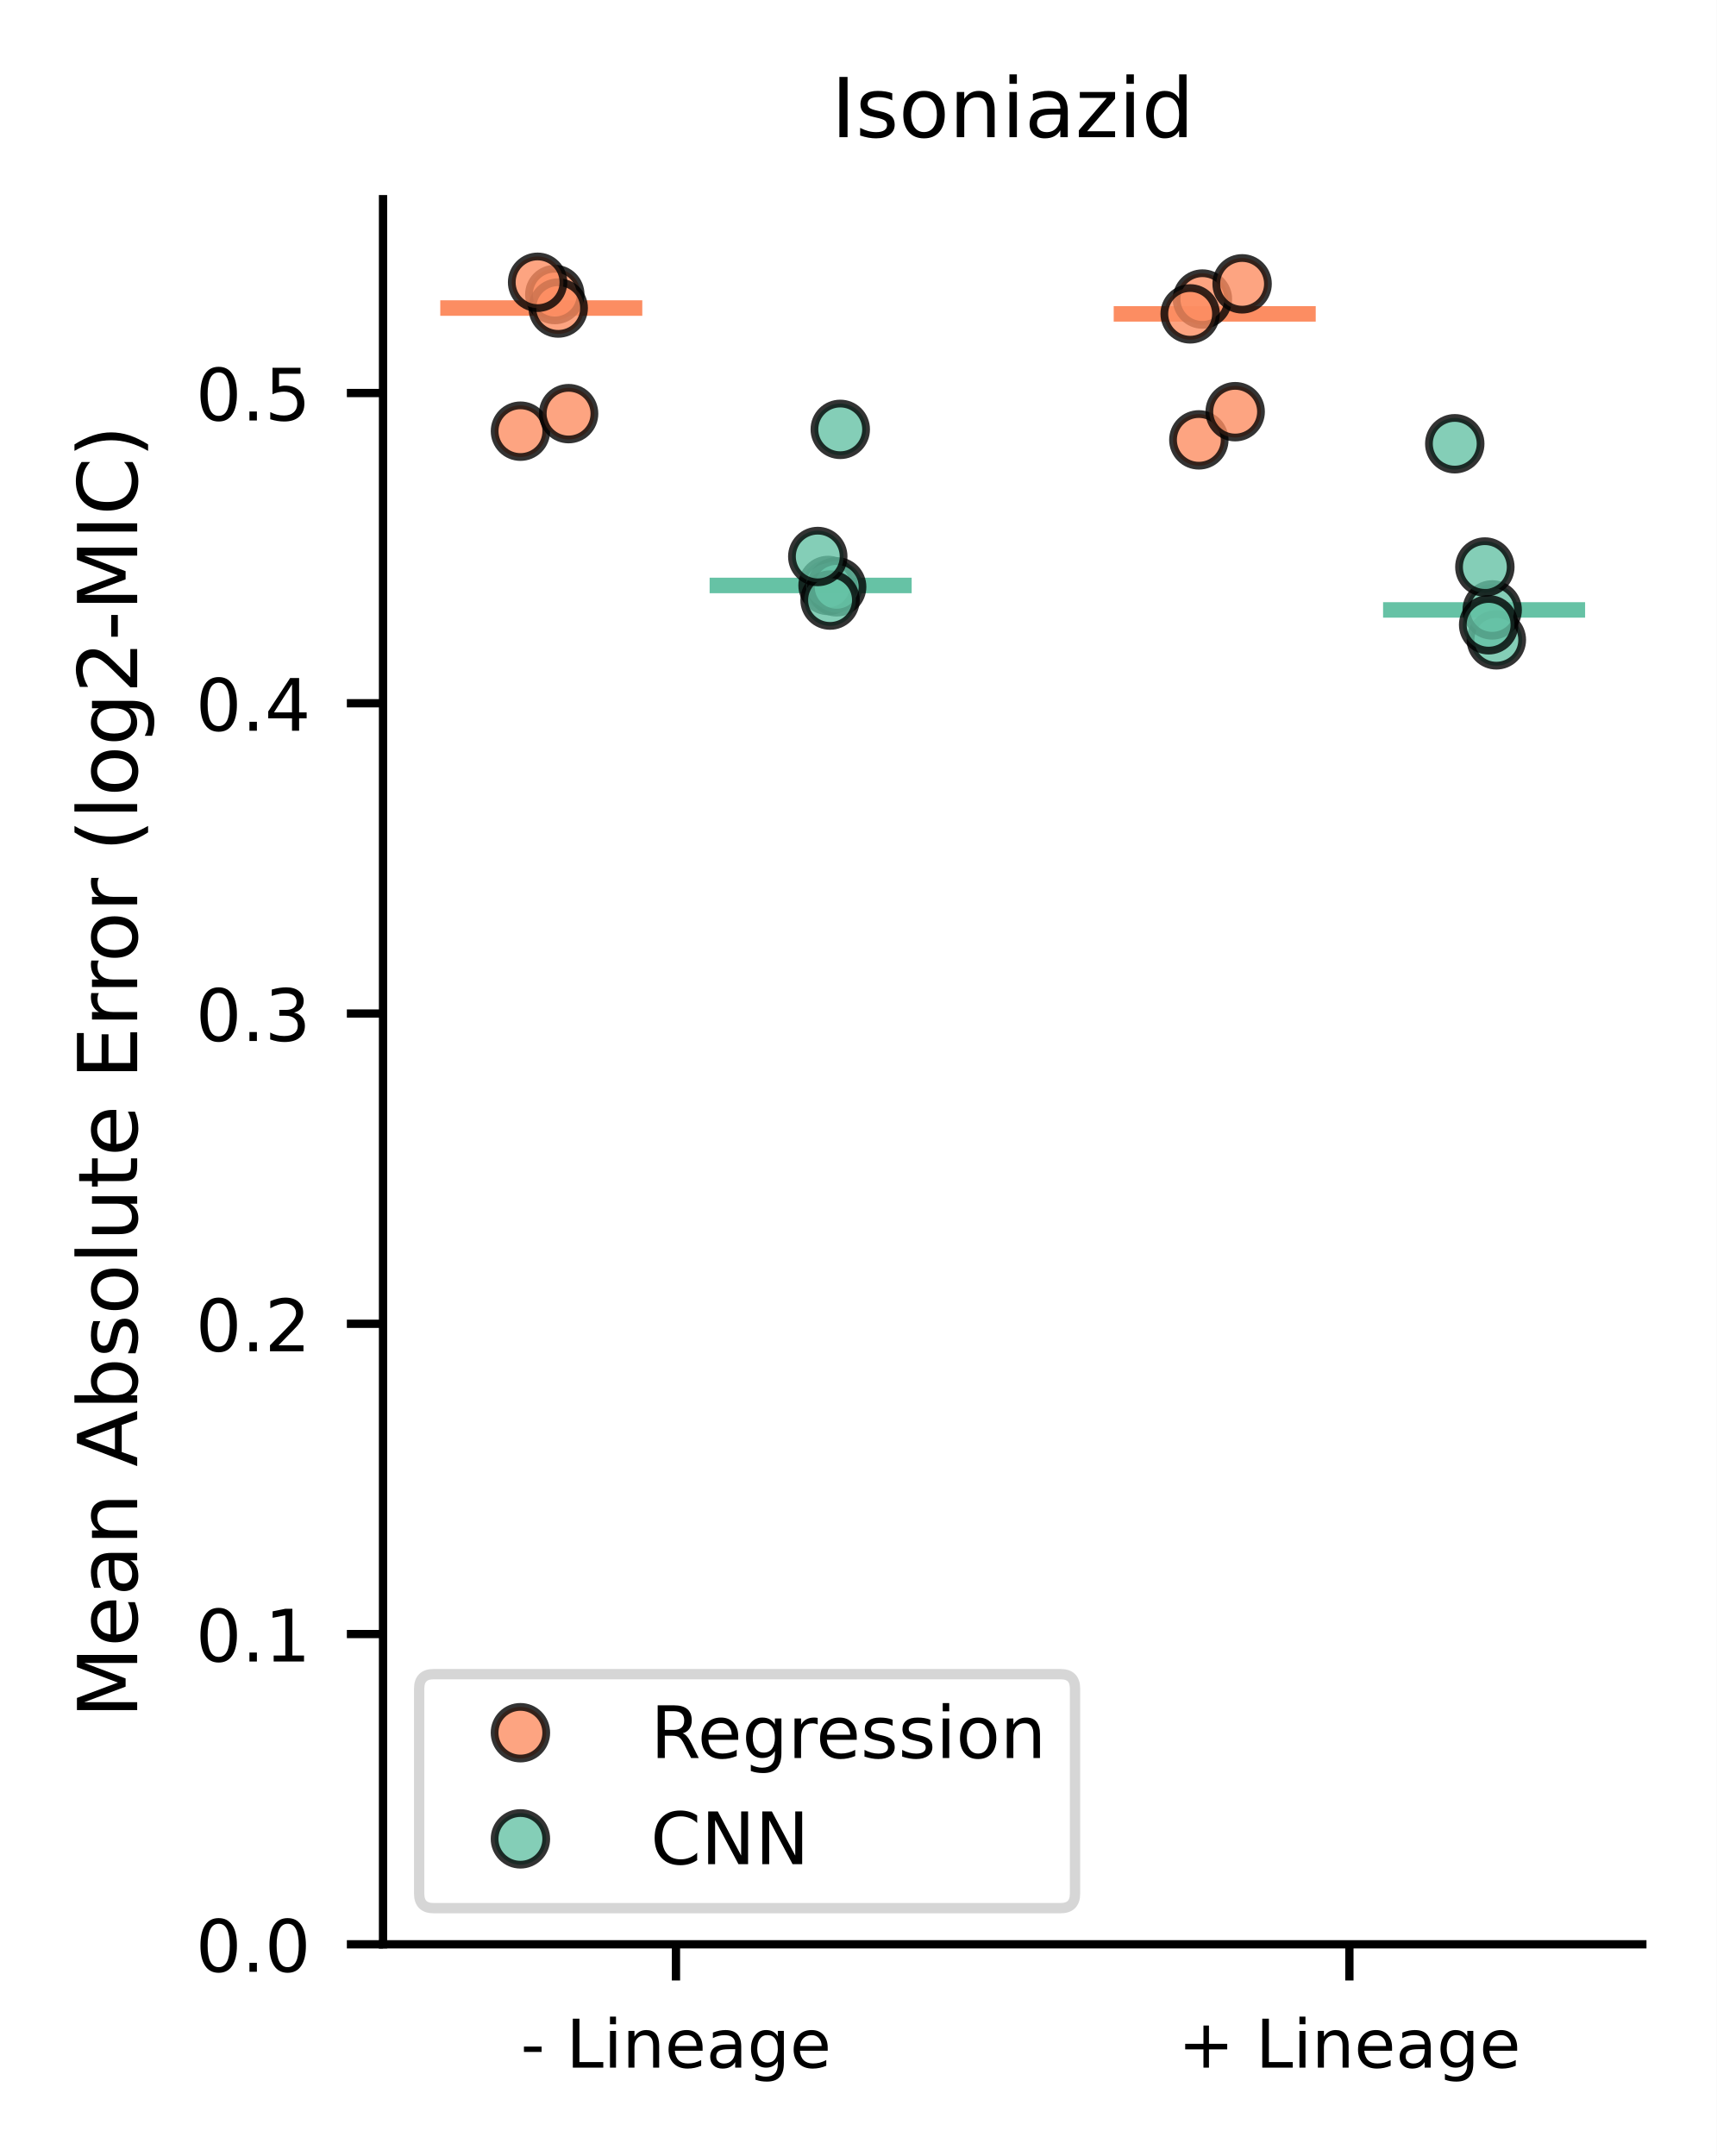
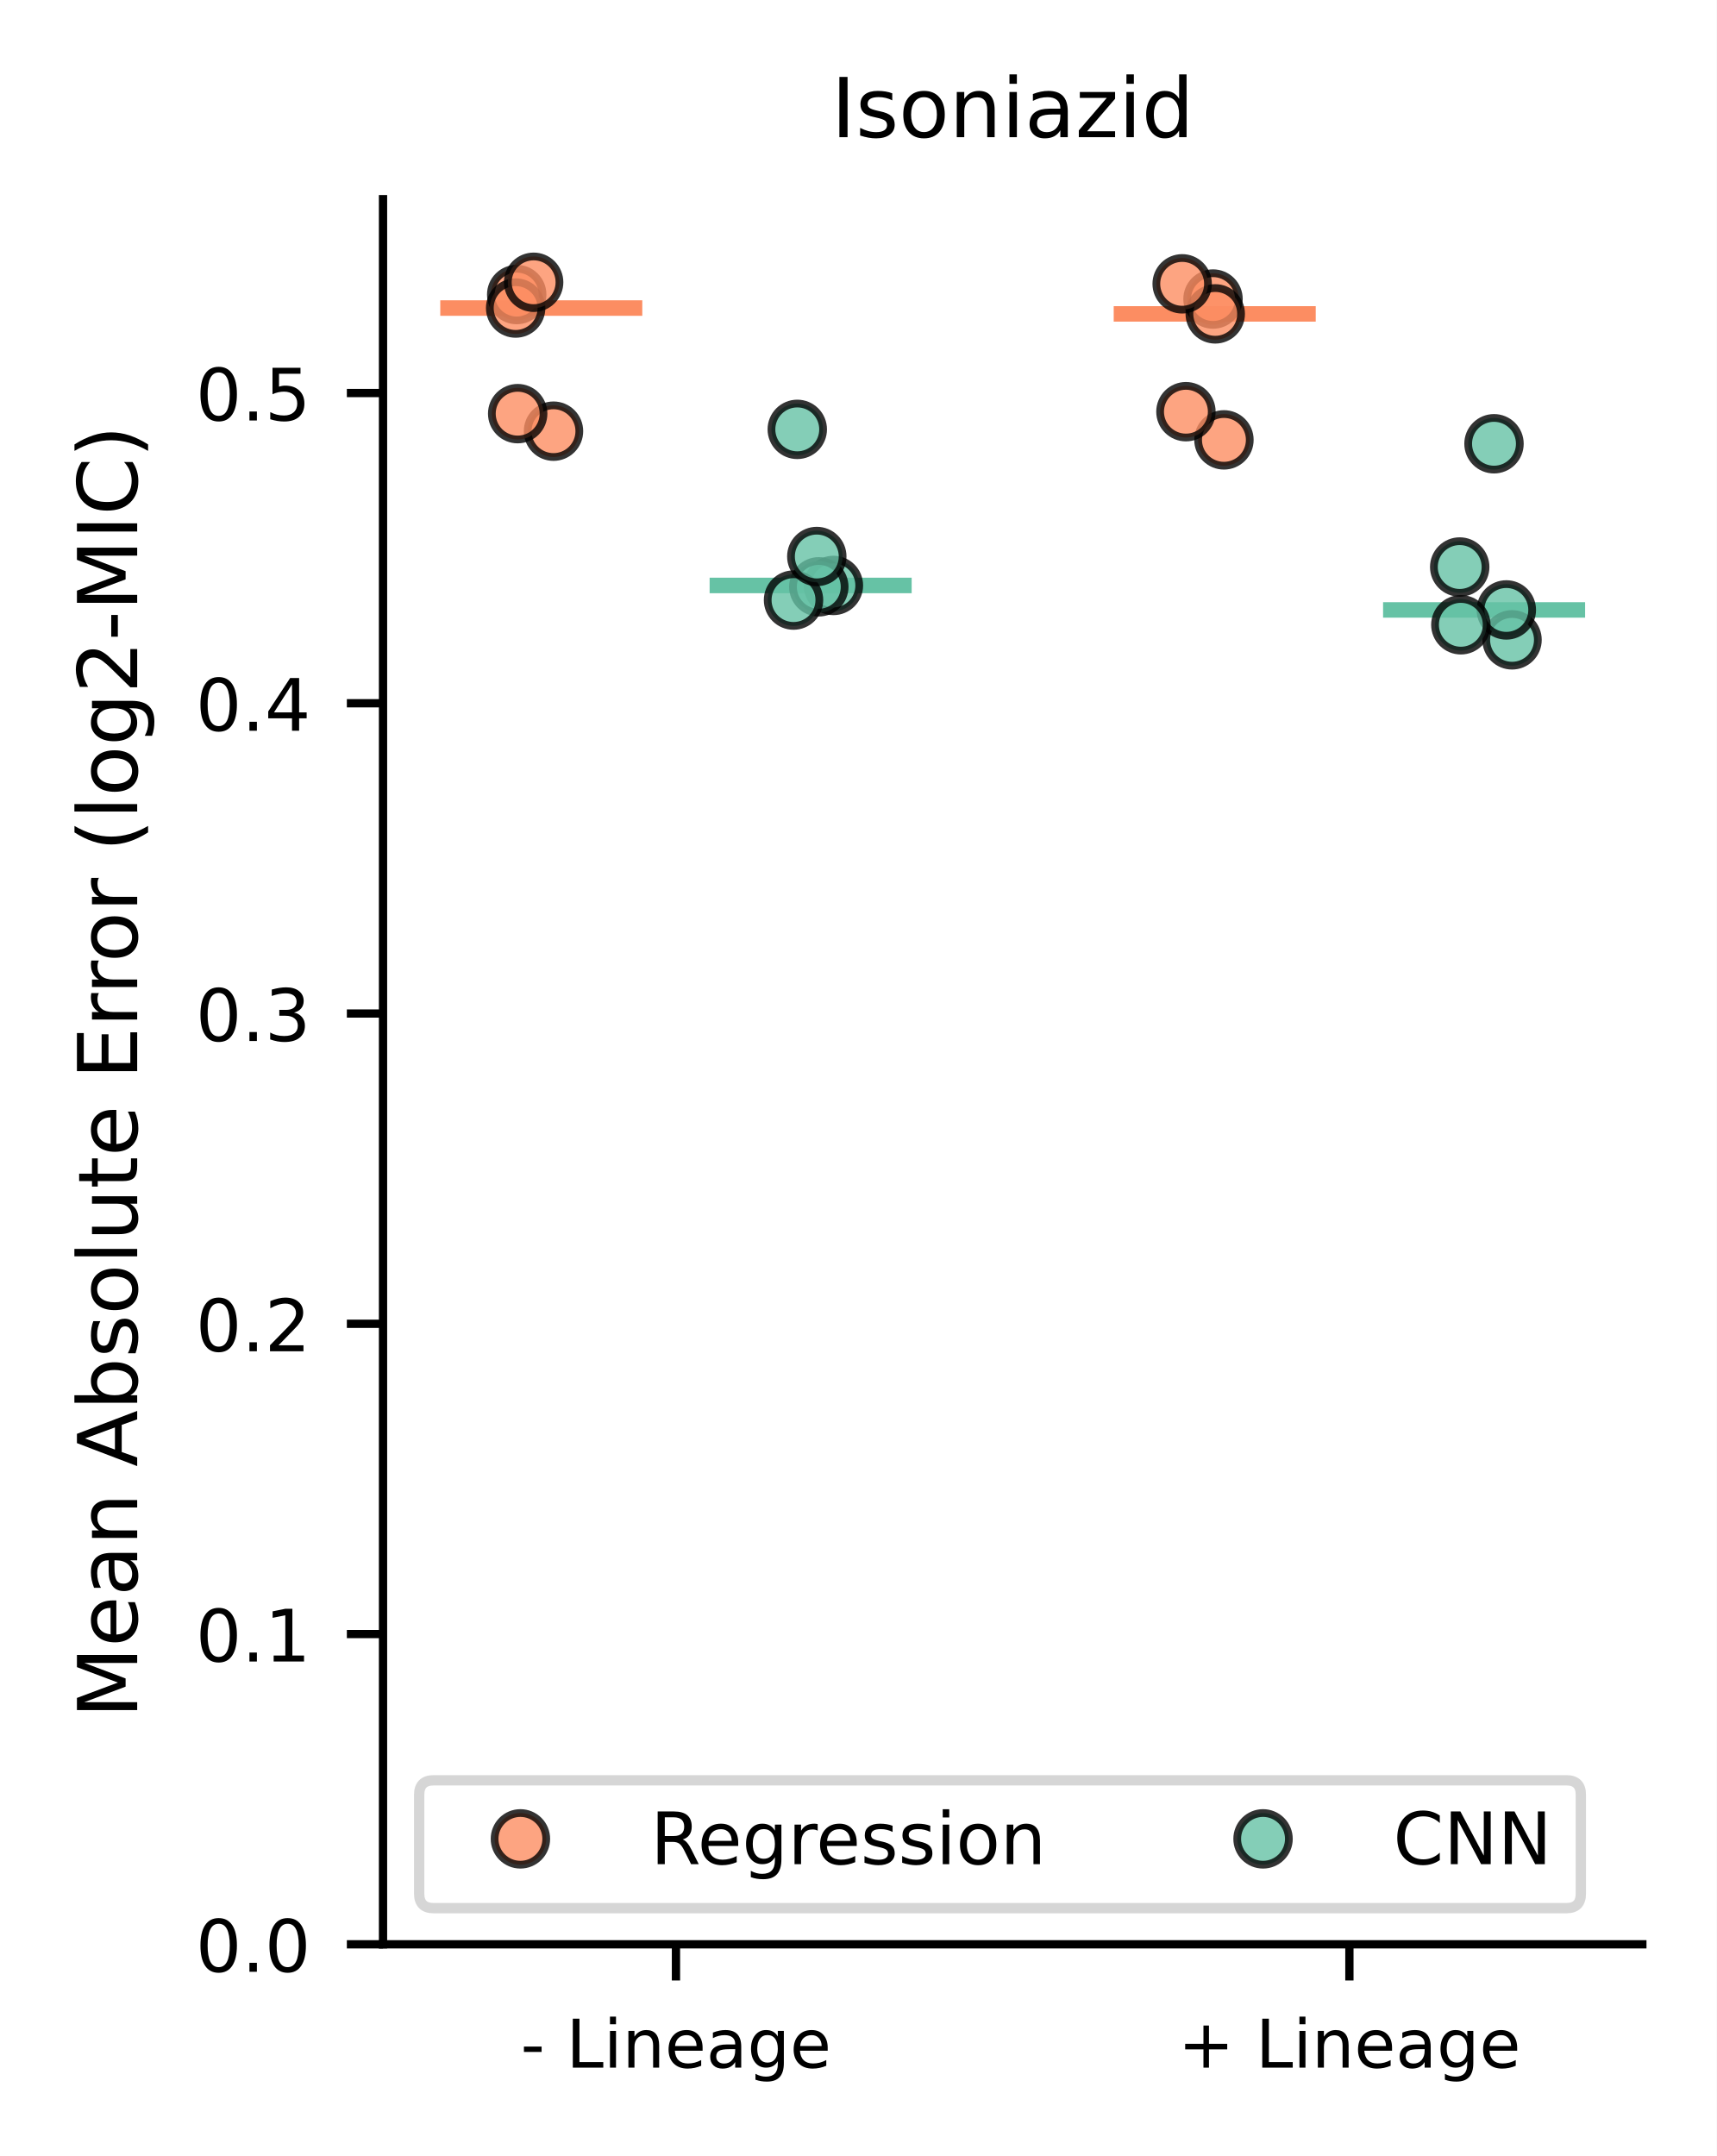
<svg xmlns="http://www.w3.org/2000/svg" xmlns:xlink="http://www.w3.org/1999/xlink" width="166.175pt" height="208.69pt" viewBox="0 0 166.175 208.69" version="1.1">
  <defs>
    <style type="text/css">*{stroke-linejoin: round; stroke-linecap: butt}</style>
  </defs>
  <g id="figure_1">
    <g id="patch_1">
      <path d="M 0 208.69  L 166.175 208.69  L 166.175 0  L 0 0  z " style="fill: #ffffff" />
    </g>
    <g id="axes_1">
      <g id="patch_2">
        <path d="M 37.075 188.199  L 158.975 188.199  L 158.975 19.279  L 37.075 19.279  z " style="fill: #ffffff" />
      </g>
      <g id="LineCollection_1">
-         <path d="M 42.616 29.817  L 62.172 29.817  " clip-path="url(#pdf9f6851ae)" style="fill: none; stroke: #fc8d62; stroke-width: 1.5" />
+         <path d="M 42.616 29.817  L 62.172 29.817  " clip-path="url(#p7a5927a0ec)" style="fill: none; stroke: #fc8d62; stroke-width: 1.5" />
      </g>
      <g id="LineCollection_2">
-         <path d="M 68.69 56.669  L 88.247 56.669  " clip-path="url(#pdf9f6851ae)" style="fill: none; stroke: #66c2a5; stroke-width: 1.5" />
+         <path d="M 68.69 56.669  L 88.247 56.669  " clip-path="url(#p7a5927a0ec)" style="fill: none; stroke: #66c2a5; stroke-width: 1.5" />
      </g>
      <g id="LineCollection_3">
-         <path d="M 107.803 30.382  L 127.359 30.382  " clip-path="url(#pdf9f6851ae)" style="fill: none; stroke: #fc8d62; stroke-width: 1.5" />
+         <path d="M 107.803 30.382  L 127.359 30.382  " clip-path="url(#p7a5927a0ec)" style="fill: none; stroke: #fc8d62; stroke-width: 1.5" />
      </g>
      <g id="LineCollection_4">
-         <path d="M 133.878 59.038  L 153.434 59.038  " clip-path="url(#pdf9f6851ae)" style="fill: none; stroke: #66c2a5; stroke-width: 1.5" />
+         <path d="M 133.878 59.038  L 153.434 59.038  " clip-path="url(#p7a5927a0ec)" style="fill: none; stroke: #66c2a5; stroke-width: 1.5" />
      </g>
      <g id="PathCollection_1">
        <defs>
-           <path id="C0_0_43384e976b" d="M 0 2.5  C 0.663 2.5 1.299 2.237 1.768 1.768  C 2.237 1.299 2.5 0.663 2.5 -0  C 2.5 -0.663 2.237 -1.299 1.768 -1.768  C 1.299 -2.237 0.663 -2.5 0 -2.5  C -0.663 -2.5 -1.299 -2.237 -1.768 -1.768  C -2.237 -1.299 -2.5 -0.663 -2.5 0  C -2.5 0.663 -2.237 1.299 -1.768 1.768  C -1.299 2.237 -0.663 2.5 0 2.5  z " />
+           <path id="C0_0_4a1a5ceb74" d="M 0 2.5  C 0.663 2.5 1.299 2.237 1.768 1.768  C 2.237 1.299 2.5 0.663 2.5 -0  C 2.5 -0.663 2.237 -1.299 1.768 -1.768  C 1.299 -2.237 0.663 -2.5 0 -2.5  C -0.663 -2.5 -1.299 -2.237 -1.768 -1.768  C -2.237 -1.299 -2.5 -0.663 -2.5 0  C -2.5 0.663 -2.237 1.299 -1.768 1.768  C -1.299 2.237 -0.663 2.5 0 2.5  z " />
        </defs>
-         <g clip-path="url(#pdf9f6851ae)">
-           <use xlink:href="#C0_0_43384e976b" x="50.379" y="41.736" style="fill: #fc8d62; fill-opacity: 0.8; stroke: #000000; stroke-opacity: 0.8; stroke-width: 0.75" />
-         </g>
-         <g clip-path="url(#pdf9f6851ae)">
-           <use xlink:href="#C0_0_43384e976b" x="55.038" y="40.039" style="fill: #fc8d62; fill-opacity: 0.8; stroke: #000000; stroke-opacity: 0.8; stroke-width: 0.75" />
-         </g>
-         <g clip-path="url(#pdf9f6851ae)">
-           <use xlink:href="#C0_0_43384e976b" x="53.703" y="28.511" style="fill: #fc8d62; fill-opacity: 0.8; stroke: #000000; stroke-opacity: 0.8; stroke-width: 0.75" />
-         </g>
-         <g clip-path="url(#pdf9f6851ae)">
-           <use xlink:href="#C0_0_43384e976b" x="54.033" y="29.817" style="fill: #fc8d62; fill-opacity: 0.8; stroke: #000000; stroke-opacity: 0.8; stroke-width: 0.75" />
-         </g>
-         <g clip-path="url(#pdf9f6851ae)">
-           <use xlink:href="#C0_0_43384e976b" x="52.038" y="27.323" style="fill: #fc8d62; fill-opacity: 0.8; stroke: #000000; stroke-opacity: 0.8; stroke-width: 0.75" />
+         <g clip-path="url(#p7a5927a0ec)">
+           <use xlink:href="#C0_0_4a1a5ceb74" x="53.577" y="41.736" style="fill: #fc8d62; fill-opacity: 0.8; stroke: #000000; stroke-opacity: 0.8; stroke-width: 0.75" />
+         </g>
+         <g clip-path="url(#p7a5927a0ec)">
+           <use xlink:href="#C0_0_4a1a5ceb74" x="50.11" y="40.039" style="fill: #fc8d62; fill-opacity: 0.8; stroke: #000000; stroke-opacity: 0.8; stroke-width: 0.75" />
+         </g>
+         <g clip-path="url(#p7a5927a0ec)">
+           <use xlink:href="#C0_0_4a1a5ceb74" x="50.016" y="28.511" style="fill: #fc8d62; fill-opacity: 0.8; stroke: #000000; stroke-opacity: 0.8; stroke-width: 0.75" />
+         </g>
+         <g clip-path="url(#p7a5927a0ec)">
+           <use xlink:href="#C0_0_4a1a5ceb74" x="49.913" y="29.817" style="fill: #fc8d62; fill-opacity: 0.8; stroke: #000000; stroke-opacity: 0.8; stroke-width: 0.75" />
+         </g>
+         <g clip-path="url(#p7a5927a0ec)">
+           <use xlink:href="#C0_0_4a1a5ceb74" x="51.655" y="27.323" style="fill: #fc8d62; fill-opacity: 0.8; stroke: #000000; stroke-opacity: 0.8; stroke-width: 0.75" />
        </g>
      </g>
      <g id="PathCollection_2">
        <defs>
-           <path id="C1_0_d2d63e4ed4" d="M 0 2.5  C 0.663 2.5 1.299 2.237 1.768 1.768  C 2.237 1.299 2.5 0.663 2.5 -0  C 2.5 -0.663 2.237 -1.299 1.768 -1.768  C 1.299 -2.237 0.663 -2.5 0 -2.5  C -0.663 -2.5 -1.299 -2.237 -1.768 -1.768  C -2.237 -1.299 -2.5 -0.663 -2.5 0  C -2.5 0.663 -2.237 1.299 -1.768 1.768  C -1.299 2.237 -0.663 2.5 0 2.5  z " />
+           <path id="C1_0_31c9eee705" d="M 0 2.5  C 0.663 2.5 1.299 2.237 1.768 1.768  C 2.237 1.299 2.5 0.663 2.5 -0  C 2.5 -0.663 2.237 -1.299 1.768 -1.768  C 1.299 -2.237 0.663 -2.5 0 -2.5  C -0.663 -2.5 -1.299 -2.237 -1.768 -1.768  C -2.237 -1.299 -2.5 -0.663 -2.5 0  C -2.5 0.663 -2.237 1.299 -1.768 1.768  C -1.299 2.237 -0.663 2.5 0 2.5  z " />
        </defs>
-         <g clip-path="url(#pdf9f6851ae)">
-           <use xlink:href="#C1_0_d2d63e4ed4" x="80.153" y="56.669" style="fill: #66c2a5; fill-opacity: 0.8; stroke: #000000; stroke-opacity: 0.8; stroke-width: 0.75" />
-         </g>
-         <g clip-path="url(#pdf9f6851ae)">
-           <use xlink:href="#C1_0_d2d63e4ed4" x="80.986" y="56.801" style="fill: #66c2a5; fill-opacity: 0.8; stroke: #000000; stroke-opacity: 0.8; stroke-width: 0.75" />
-         </g>
-         <g clip-path="url(#pdf9f6851ae)">
-           <use xlink:href="#C1_0_d2d63e4ed4" x="80.349" y="58.084" style="fill: #66c2a5; fill-opacity: 0.8; stroke: #000000; stroke-opacity: 0.8; stroke-width: 0.75" />
-         </g>
-         <g clip-path="url(#pdf9f6851ae)">
-           <use xlink:href="#C1_0_d2d63e4ed4" x="81.335" y="41.561" style="fill: #66c2a5; fill-opacity: 0.8; stroke: #000000; stroke-opacity: 0.8; stroke-width: 0.75" />
-         </g>
-         <g clip-path="url(#pdf9f6851ae)">
-           <use xlink:href="#C1_0_d2d63e4ed4" x="79.158" y="53.866" style="fill: #66c2a5; fill-opacity: 0.8; stroke: #000000; stroke-opacity: 0.8; stroke-width: 0.75" />
+         <g clip-path="url(#p7a5927a0ec)">
+           <use xlink:href="#C1_0_31c9eee705" x="80.672" y="56.669" style="fill: #66c2a5; fill-opacity: 0.8; stroke: #000000; stroke-opacity: 0.8; stroke-width: 0.75" />
+         </g>
+         <g clip-path="url(#p7a5927a0ec)">
+           <use xlink:href="#C1_0_31c9eee705" x="79.258" y="56.801" style="fill: #66c2a5; fill-opacity: 0.8; stroke: #000000; stroke-opacity: 0.8; stroke-width: 0.75" />
+         </g>
+         <g clip-path="url(#p7a5927a0ec)">
+           <use xlink:href="#C1_0_31c9eee705" x="76.811" y="58.084" style="fill: #66c2a5; fill-opacity: 0.8; stroke: #000000; stroke-opacity: 0.8; stroke-width: 0.75" />
+         </g>
+         <g clip-path="url(#p7a5927a0ec)">
+           <use xlink:href="#C1_0_31c9eee705" x="77.174" y="41.561" style="fill: #66c2a5; fill-opacity: 0.8; stroke: #000000; stroke-opacity: 0.8; stroke-width: 0.75" />
+         </g>
+         <g clip-path="url(#p7a5927a0ec)">
+           <use xlink:href="#C1_0_31c9eee705" x="79.064" y="53.866" style="fill: #66c2a5; fill-opacity: 0.8; stroke: #000000; stroke-opacity: 0.8; stroke-width: 0.75" />
        </g>
      </g>
      <g id="PathCollection_3">
        <defs>
-           <path id="C2_0_a9d3b7cf00" d="M 0 2.5  C 0.663 2.5 1.299 2.237 1.768 1.768  C 2.237 1.299 2.5 0.663 2.5 -0  C 2.5 -0.663 2.237 -1.299 1.768 -1.768  C 1.299 -2.237 0.663 -2.5 0 -2.5  C -0.663 -2.5 -1.299 -2.237 -1.768 -1.768  C -2.237 -1.299 -2.5 -0.663 -2.5 0  C -2.5 0.663 -2.237 1.299 -1.768 1.768  C -1.299 2.237 -0.663 2.5 0 2.5  z " />
+           <path id="C2_0_55bb6a1627" d="M 0 2.5  C 0.663 2.5 1.299 2.237 1.768 1.768  C 2.237 1.299 2.5 0.663 2.5 -0  C 2.5 -0.663 2.237 -1.299 1.768 -1.768  C 1.299 -2.237 0.663 -2.5 0 -2.5  C -0.663 -2.5 -1.299 -2.237 -1.768 -1.768  C -2.237 -1.299 -2.5 -0.663 -2.5 0  C -2.5 0.663 -2.237 1.299 -1.768 1.768  C -1.299 2.237 -0.663 2.5 0 2.5  z " />
        </defs>
-         <g clip-path="url(#pdf9f6851ae)">
-           <use xlink:href="#C2_0_a9d3b7cf00" x="116.045" y="42.578" style="fill: #fc8d62; fill-opacity: 0.8; stroke: #000000; stroke-opacity: 0.8; stroke-width: 0.75" />
-         </g>
-         <g clip-path="url(#pdf9f6851ae)">
-           <use xlink:href="#C2_0_a9d3b7cf00" x="119.561" y="39.849" style="fill: #fc8d62; fill-opacity: 0.8; stroke: #000000; stroke-opacity: 0.8; stroke-width: 0.75" />
-         </g>
-         <g clip-path="url(#pdf9f6851ae)">
-           <use xlink:href="#C2_0_a9d3b7cf00" x="116.39" y="28.947" style="fill: #fc8d62; fill-opacity: 0.8; stroke: #000000; stroke-opacity: 0.8; stroke-width: 0.75" />
-         </g>
-         <g clip-path="url(#pdf9f6851ae)">
-           <use xlink:href="#C2_0_a9d3b7cf00" x="115.204" y="30.382" style="fill: #fc8d62; fill-opacity: 0.8; stroke: #000000; stroke-opacity: 0.8; stroke-width: 0.75" />
-         </g>
-         <g clip-path="url(#pdf9f6851ae)">
-           <use xlink:href="#C2_0_a9d3b7cf00" x="120.233" y="27.474" style="fill: #fc8d62; fill-opacity: 0.8; stroke: #000000; stroke-opacity: 0.8; stroke-width: 0.75" />
+         <g clip-path="url(#p7a5927a0ec)">
+           <use xlink:href="#C2_0_55bb6a1627" x="118.474" y="42.578" style="fill: #fc8d62; fill-opacity: 0.8; stroke: #000000; stroke-opacity: 0.8; stroke-width: 0.75" />
+         </g>
+         <g clip-path="url(#p7a5927a0ec)">
+           <use xlink:href="#C2_0_55bb6a1627" x="114.795" y="39.849" style="fill: #fc8d62; fill-opacity: 0.8; stroke: #000000; stroke-opacity: 0.8; stroke-width: 0.75" />
+         </g>
+         <g clip-path="url(#p7a5927a0ec)">
+           <use xlink:href="#C2_0_55bb6a1627" x="117.417" y="28.947" style="fill: #fc8d62; fill-opacity: 0.8; stroke: #000000; stroke-opacity: 0.8; stroke-width: 0.75" />
+         </g>
+         <g clip-path="url(#p7a5927a0ec)">
+           <use xlink:href="#C2_0_55bb6a1627" x="117.632" y="30.382" style="fill: #fc8d62; fill-opacity: 0.8; stroke: #000000; stroke-opacity: 0.8; stroke-width: 0.75" />
+         </g>
+         <g clip-path="url(#p7a5927a0ec)">
+           <use xlink:href="#C2_0_55bb6a1627" x="114.431" y="27.474" style="fill: #fc8d62; fill-opacity: 0.8; stroke: #000000; stroke-opacity: 0.8; stroke-width: 0.75" />
        </g>
      </g>
      <g id="PathCollection_4">
        <defs>
-           <path id="C3_0_a3c7eb84b6" d="M 0 2.5  C 0.663 2.5 1.299 2.237 1.768 1.768  C 2.237 1.299 2.5 0.663 2.5 -0  C 2.5 -0.663 2.237 -1.299 1.768 -1.768  C 1.299 -2.237 0.663 -2.5 0 -2.5  C -0.663 -2.5 -1.299 -2.237 -1.768 -1.768  C -2.237 -1.299 -2.5 -0.663 -2.5 0  C -2.5 0.663 -2.237 1.299 -1.768 1.768  C -1.299 2.237 -0.663 2.5 0 2.5  z " />
+           <path id="C3_0_5a6c022649" d="M 0 2.5  C 0.663 2.5 1.299 2.237 1.768 1.768  C 2.237 1.299 2.5 0.663 2.5 -0  C 2.5 -0.663 2.237 -1.299 1.768 -1.768  C 1.299 -2.237 0.663 -2.5 0 -2.5  C -0.663 -2.5 -1.299 -2.237 -1.768 -1.768  C -2.237 -1.299 -2.5 -0.663 -2.5 0  C -2.5 0.663 -2.237 1.299 -1.768 1.768  C -1.299 2.237 -0.663 2.5 0 2.5  z " />
        </defs>
-         <g clip-path="url(#pdf9f6851ae)">
-           <use xlink:href="#C3_0_a3c7eb84b6" x="144.844" y="61.934" style="fill: #66c2a5; fill-opacity: 0.8; stroke: #000000; stroke-opacity: 0.8; stroke-width: 0.75" />
-         </g>
-         <g clip-path="url(#pdf9f6851ae)">
-           <use xlink:href="#C3_0_a3c7eb84b6" x="144.439" y="59.038" style="fill: #66c2a5; fill-opacity: 0.8; stroke: #000000; stroke-opacity: 0.8; stroke-width: 0.75" />
-         </g>
-         <g clip-path="url(#pdf9f6851ae)">
-           <use xlink:href="#C3_0_a3c7eb84b6" x="144.096" y="60.476" style="fill: #66c2a5; fill-opacity: 0.8; stroke: #000000; stroke-opacity: 0.8; stroke-width: 0.75" />
-         </g>
-         <g clip-path="url(#pdf9f6851ae)">
-           <use xlink:href="#C3_0_a3c7eb84b6" x="140.817" y="42.954" style="fill: #66c2a5; fill-opacity: 0.8; stroke: #000000; stroke-opacity: 0.8; stroke-width: 0.75" />
-         </g>
-         <g clip-path="url(#pdf9f6851ae)">
-           <use xlink:href="#C3_0_a3c7eb84b6" x="143.73" y="54.884" style="fill: #66c2a5; fill-opacity: 0.8; stroke: #000000; stroke-opacity: 0.8; stroke-width: 0.75" />
+         <g clip-path="url(#p7a5927a0ec)">
+           <use xlink:href="#C3_0_5a6c022649" x="146.361" y="61.934" style="fill: #66c2a5; fill-opacity: 0.8; stroke: #000000; stroke-opacity: 0.8; stroke-width: 0.75" />
+         </g>
+         <g clip-path="url(#p7a5927a0ec)">
+           <use xlink:href="#C3_0_5a6c022649" x="145.809" y="59.038" style="fill: #66c2a5; fill-opacity: 0.8; stroke: #000000; stroke-opacity: 0.8; stroke-width: 0.75" />
+         </g>
+         <g clip-path="url(#p7a5927a0ec)">
+           <use xlink:href="#C3_0_5a6c022649" x="141.406" y="60.476" style="fill: #66c2a5; fill-opacity: 0.8; stroke: #000000; stroke-opacity: 0.8; stroke-width: 0.75" />
+         </g>
+         <g clip-path="url(#p7a5927a0ec)">
+           <use xlink:href="#C3_0_5a6c022649" x="144.615" y="42.954" style="fill: #66c2a5; fill-opacity: 0.8; stroke: #000000; stroke-opacity: 0.8; stroke-width: 0.75" />
+         </g>
+         <g clip-path="url(#p7a5927a0ec)">
+           <use xlink:href="#C3_0_5a6c022649" x="141.296" y="54.884" style="fill: #66c2a5; fill-opacity: 0.8; stroke: #000000; stroke-opacity: 0.8; stroke-width: 0.75" />
        </g>
      </g>
      <g id="line2d_1" />
      <g id="line2d_2" />
      <g id="matplotlib.axis_1">
        <g id="xtick_1">
          <g id="line2d_3">
            <defs>
-               <path id="m0551e2b207" d="M 0 0  L 0 3.5  " style="stroke: #000000; stroke-width: 0.8" />
+               <path id="m6a0baa853e" d="M 0 0  L 0 3.5  " style="stroke: #000000; stroke-width: 0.8" />
            </defs>
            <g>
-               <use xlink:href="#m0551e2b207" x="65.431" y="188.199" style="stroke: #000000; stroke-width: 0.8" />
+               <use xlink:href="#m6a0baa853e" x="65.431" y="188.199" style="stroke: #000000; stroke-width: 0.8" />
            </g>
          </g>
          <g id="text_1">
            <g transform="translate(50.39782 200.1377) scale(0.065 -0.065)">
              <defs>
                <path id="DejaVuSans-2d" d="M 313 2009  L 1997 2009  L 1997 1497  L 313 1497  L 313 2009  z " transform="scale(0.015625)" />
                <path id="DejaVuSans-20" transform="scale(0.015625)" />
                <path id="DejaVuSans-4c" d="M 628 4666  L 1259 4666  L 1259 531  L 3531 531  L 3531 0  L 628 0  L 628 4666  z " transform="scale(0.015625)" />
                <path id="DejaVuSans-69" d="M 603 3500  L 1178 3500  L 1178 0  L 603 0  L 603 3500  z M 603 4863  L 1178 4863  L 1178 4134  L 603 4134  L 603 4863  z " transform="scale(0.015625)" />
                <path id="DejaVuSans-6e" d="M 3513 2113  L 3513 0  L 2938 0  L 2938 2094  Q 2938 2591 2744 2837  Q 2550 3084 2163 3084  Q 1697 3084 1428 2787  Q 1159 2491 1159 1978  L 1159 0  L 581 0  L 581 3500  L 1159 3500  L 1159 2956  Q 1366 3272 1645 3428  Q 1925 3584 2291 3584  Q 2894 3584 3203 3211  Q 3513 2838 3513 2113  z " transform="scale(0.015625)" />
                <path id="DejaVuSans-65" d="M 3597 1894  L 3597 1613  L 953 1613  Q 991 1019 1311 708  Q 1631 397 2203 397  Q 2534 397 2845 478  Q 3156 559 3463 722  L 3463 178  Q 3153 47 2828 -22  Q 2503 -91 2169 -91  Q 1331 -91 842 396  Q 353 884 353 1716  Q 353 2575 817 3079  Q 1281 3584 2069 3584  Q 2775 3584 3186 3129  Q 3597 2675 3597 1894  z M 3022 2063  Q 3016 2534 2758 2815  Q 2500 3097 2075 3097  Q 1594 3097 1305 2825  Q 1016 2553 972 2059  L 3022 2063  z " transform="scale(0.015625)" />
                <path id="DejaVuSans-61" d="M 2194 1759  Q 1497 1759 1228 1600  Q 959 1441 959 1056  Q 959 750 1161 570  Q 1363 391 1709 391  Q 2188 391 2477 730  Q 2766 1069 2766 1631  L 2766 1759  L 2194 1759  z M 3341 1997  L 3341 0  L 2766 0  L 2766 531  Q 2569 213 2275 61  Q 1981 -91 1556 -91  Q 1019 -91 701 211  Q 384 513 384 1019  Q 384 1609 779 1909  Q 1175 2209 1959 2209  L 2766 2209  L 2766 2266  Q 2766 2663 2505 2880  Q 2244 3097 1772 3097  Q 1472 3097 1187 3025  Q 903 2953 641 2809  L 641 3341  Q 956 3463 1253 3523  Q 1550 3584 1831 3584  Q 2591 3584 2966 3190  Q 3341 2797 3341 1997  z " transform="scale(0.015625)" />
                <path id="DejaVuSans-67" d="M 2906 1791  Q 2906 2416 2648 2759  Q 2391 3103 1925 3103  Q 1463 3103 1205 2759  Q 947 2416 947 1791  Q 947 1169 1205 825  Q 1463 481 1925 481  Q 2391 481 2648 825  Q 2906 1169 2906 1791  z M 3481 434  Q 3481 -459 3084 -895  Q 2688 -1331 1869 -1331  Q 1566 -1331 1297 -1286  Q 1028 -1241 775 -1147  L 775 -588  Q 1028 -725 1275 -790  Q 1522 -856 1778 -856  Q 2344 -856 2625 -561  Q 2906 -266 2906 331  L 2906 616  Q 2728 306 2450 153  Q 2172 0 1784 0  Q 1141 0 747 490  Q 353 981 353 1791  Q 353 2603 747 3093  Q 1141 3584 1784 3584  Q 2172 3584 2450 3431  Q 2728 3278 2906 2969  L 2906 3500  L 3481 3500  L 3481 434  z " transform="scale(0.015625)" />
              </defs>
              <use xlink:href="#DejaVuSans-2d" />
              <use xlink:href="#DejaVuSans-20" x="36.084" />
              <use xlink:href="#DejaVuSans-4c" x="67.871" />
              <use xlink:href="#DejaVuSans-69" x="123.584" />
              <use xlink:href="#DejaVuSans-6e" x="151.367" />
              <use xlink:href="#DejaVuSans-65" x="214.746" />
              <use xlink:href="#DejaVuSans-61" x="276.27" />
              <use xlink:href="#DejaVuSans-67" x="337.549" />
              <use xlink:href="#DejaVuSans-65" x="401.025" />
            </g>
          </g>
        </g>
        <g id="xtick_2">
          <g id="line2d_4">
            <g>
-               <use xlink:href="#m0551e2b207" x="130.618" y="188.199" style="stroke: #000000; stroke-width: 0.8" />
+               <use xlink:href="#m6a0baa853e" x="130.618" y="188.199" style="stroke: #000000; stroke-width: 0.8" />
            </g>
          </g>
          <g id="text_2">
            <g transform="translate(114.0341 200.1377) scale(0.065 -0.065)">
              <defs>
                <path id="DejaVuSans-2b" d="M 2944 4013  L 2944 2272  L 4684 2272  L 4684 1741  L 2944 1741  L 2944 0  L 2419 0  L 2419 1741  L 678 1741  L 678 2272  L 2419 2272  L 2419 4013  L 2944 4013  z " transform="scale(0.015625)" />
              </defs>
              <use xlink:href="#DejaVuSans-2b" />
              <use xlink:href="#DejaVuSans-20" x="83.789" />
              <use xlink:href="#DejaVuSans-4c" x="115.576" />
              <use xlink:href="#DejaVuSans-69" x="171.289" />
              <use xlink:href="#DejaVuSans-6e" x="199.072" />
              <use xlink:href="#DejaVuSans-65" x="262.451" />
              <use xlink:href="#DejaVuSans-61" x="323.975" />
              <use xlink:href="#DejaVuSans-67" x="385.254" />
              <use xlink:href="#DejaVuSans-65" x="448.73" />
            </g>
          </g>
        </g>
      </g>
      <g id="matplotlib.axis_2">
        <g id="ytick_1">
          <g id="line2d_5">
            <defs>
-               <path id="m8c986a5a95" d="M 0 0  L -3.5 0  " style="stroke: #000000; stroke-width: 0.8" />
+               <path id="m6c2c59fde2" d="M 0 0  L -3.5 0  " style="stroke: #000000; stroke-width: 0.8" />
            </defs>
            <g>
-               <use xlink:href="#m8c986a5a95" x="37.075" y="188.199" style="stroke: #000000; stroke-width: 0.8" />
+               <use xlink:href="#m6c2c59fde2" x="37.075" y="188.199" style="stroke: #000000; stroke-width: 0.8" />
            </g>
          </g>
          <g id="text_3">
            <g transform="translate(18.9425 190.8582) scale(0.07 -0.07)">
              <defs>
                <path id="DejaVuSans-30" d="M 2034 4250  Q 1547 4250 1301 3770  Q 1056 3291 1056 2328  Q 1056 1369 1301 889  Q 1547 409 2034 409  Q 2525 409 2770 889  Q 3016 1369 3016 2328  Q 3016 3291 2770 3770  Q 2525 4250 2034 4250  z M 2034 4750  Q 2819 4750 3233 4129  Q 3647 3509 3647 2328  Q 3647 1150 3233 529  Q 2819 -91 2034 -91  Q 1250 -91 836 529  Q 422 1150 422 2328  Q 422 3509 836 4129  Q 1250 4750 2034 4750  z " transform="scale(0.015625)" />
                <path id="DejaVuSans-2e" d="M 684 794  L 1344 794  L 1344 0  L 684 0  L 684 794  z " transform="scale(0.015625)" />
              </defs>
              <use xlink:href="#DejaVuSans-30" />
              <use xlink:href="#DejaVuSans-2e" x="63.623" />
              <use xlink:href="#DejaVuSans-30" x="95.41" />
            </g>
          </g>
        </g>
        <g id="ytick_2">
          <g id="line2d_6">
            <g>
-               <use xlink:href="#m8c986a5a95" x="37.075" y="158.167" style="stroke: #000000; stroke-width: 0.8" />
+               <use xlink:href="#m6c2c59fde2" x="37.075" y="158.167" style="stroke: #000000; stroke-width: 0.8" />
            </g>
          </g>
          <g id="text_4">
            <g transform="translate(18.9425 160.8267) scale(0.07 -0.07)">
              <defs>
                <path id="DejaVuSans-31" d="M 794 531  L 1825 531  L 1825 4091  L 703 3866  L 703 4441  L 1819 4666  L 2450 4666  L 2450 531  L 3481 531  L 3481 0  L 794 0  L 794 531  z " transform="scale(0.015625)" />
              </defs>
              <use xlink:href="#DejaVuSans-30" />
              <use xlink:href="#DejaVuSans-2e" x="63.623" />
              <use xlink:href="#DejaVuSans-31" x="95.41" />
            </g>
          </g>
        </g>
        <g id="ytick_3">
          <g id="line2d_7">
            <g>
-               <use xlink:href="#m8c986a5a95" x="37.075" y="128.136" style="stroke: #000000; stroke-width: 0.8" />
+               <use xlink:href="#m6c2c59fde2" x="37.075" y="128.136" style="stroke: #000000; stroke-width: 0.8" />
            </g>
          </g>
          <g id="text_5">
            <g transform="translate(18.9425 130.7952) scale(0.07 -0.07)">
              <defs>
                <path id="DejaVuSans-32" d="M 1228 531  L 3431 531  L 3431 0  L 469 0  L 469 531  Q 828 903 1448 1529  Q 2069 2156 2228 2338  Q 2531 2678 2651 2914  Q 2772 3150 2772 3378  Q 2772 3750 2511 3984  Q 2250 4219 1831 4219  Q 1534 4219 1204 4116  Q 875 4013 500 3803  L 500 4441  Q 881 4594 1212 4672  Q 1544 4750 1819 4750  Q 2544 4750 2975 4387  Q 3406 4025 3406 3419  Q 3406 3131 3298 2873  Q 3191 2616 2906 2266  Q 2828 2175 2409 1742  Q 1991 1309 1228 531  z " transform="scale(0.015625)" />
              </defs>
              <use xlink:href="#DejaVuSans-30" />
              <use xlink:href="#DejaVuSans-2e" x="63.623" />
              <use xlink:href="#DejaVuSans-32" x="95.41" />
            </g>
          </g>
        </g>
        <g id="ytick_4">
          <g id="line2d_8">
            <g>
-               <use xlink:href="#m8c986a5a95" x="37.075" y="98.104" style="stroke: #000000; stroke-width: 0.8" />
+               <use xlink:href="#m6c2c59fde2" x="37.075" y="98.104" style="stroke: #000000; stroke-width: 0.8" />
            </g>
          </g>
          <g id="text_6">
            <g transform="translate(18.9425 100.7638) scale(0.07 -0.07)">
              <defs>
                <path id="DejaVuSans-33" d="M 2597 2516  Q 3050 2419 3304 2112  Q 3559 1806 3559 1356  Q 3559 666 3084 287  Q 2609 -91 1734 -91  Q 1441 -91 1130 -33  Q 819 25 488 141  L 488 750  Q 750 597 1062 519  Q 1375 441 1716 441  Q 2309 441 2620 675  Q 2931 909 2931 1356  Q 2931 1769 2642 2001  Q 2353 2234 1838 2234  L 1294 2234  L 1294 2753  L 1863 2753  Q 2328 2753 2575 2939  Q 2822 3125 2822 3475  Q 2822 3834 2567 4026  Q 2313 4219 1838 4219  Q 1578 4219 1281 4162  Q 984 4106 628 3988  L 628 4550  Q 988 4650 1302 4700  Q 1616 4750 1894 4750  Q 2613 4750 3031 4423  Q 3450 4097 3450 3541  Q 3450 3153 3228 2886  Q 3006 2619 2597 2516  z " transform="scale(0.015625)" />
              </defs>
              <use xlink:href="#DejaVuSans-30" />
              <use xlink:href="#DejaVuSans-2e" x="63.623" />
              <use xlink:href="#DejaVuSans-33" x="95.41" />
            </g>
          </g>
        </g>
        <g id="ytick_5">
          <g id="line2d_9">
            <g>
-               <use xlink:href="#m8c986a5a95" x="37.075" y="68.073" style="stroke: #000000; stroke-width: 0.8" />
+               <use xlink:href="#m6c2c59fde2" x="37.075" y="68.073" style="stroke: #000000; stroke-width: 0.8" />
            </g>
          </g>
          <g id="text_7">
            <g transform="translate(18.9425 70.73228) scale(0.07 -0.07)">
              <defs>
                <path id="DejaVuSans-34" d="M 2419 4116  L 825 1625  L 2419 1625  L 2419 4116  z M 2253 4666  L 3047 4666  L 3047 1625  L 3713 1625  L 3713 1100  L 3047 1100  L 3047 0  L 2419 0  L 2419 1100  L 313 1100  L 313 1709  L 2253 4666  z " transform="scale(0.015625)" />
              </defs>
              <use xlink:href="#DejaVuSans-30" />
              <use xlink:href="#DejaVuSans-2e" x="63.623" />
              <use xlink:href="#DejaVuSans-34" x="95.41" />
            </g>
          </g>
        </g>
        <g id="ytick_6">
          <g id="line2d_10">
            <g>
-               <use xlink:href="#m8c986a5a95" x="37.075" y="38.041" style="stroke: #000000; stroke-width: 0.8" />
+               <use xlink:href="#m6c2c59fde2" x="37.075" y="38.041" style="stroke: #000000; stroke-width: 0.8" />
            </g>
          </g>
          <g id="text_8">
            <g transform="translate(18.9425 40.70081) scale(0.07 -0.07)">
              <defs>
                <path id="DejaVuSans-35" d="M 691 4666  L 3169 4666  L 3169 4134  L 1269 4134  L 1269 2991  Q 1406 3038 1543 3061  Q 1681 3084 1819 3084  Q 2600 3084 3056 2656  Q 3513 2228 3513 1497  Q 3513 744 3044 326  Q 2575 -91 1722 -91  Q 1428 -91 1123 -41  Q 819 9 494 109  L 494 744  Q 775 591 1075 516  Q 1375 441 1709 441  Q 2250 441 2565 725  Q 2881 1009 2881 1497  Q 2881 1984 2565 2268  Q 2250 2553 1709 2553  Q 1456 2553 1204 2497  Q 953 2441 691 2322  L 691 4666  z " transform="scale(0.015625)" />
              </defs>
              <use xlink:href="#DejaVuSans-30" />
              <use xlink:href="#DejaVuSans-2e" x="63.623" />
              <use xlink:href="#DejaVuSans-35" x="95.41" />
            </g>
          </g>
        </g>
        <g id="text_9">
          <g transform="translate(13.27875 166.3137) rotate(-90) scale(0.08 -0.08)">
            <defs>
              <path id="DejaVuSans-4d" d="M 628 4666  L 1569 4666  L 2759 1491  L 3956 4666  L 4897 4666  L 4897 0  L 4281 0  L 4281 4097  L 3078 897  L 2444 897  L 1241 4097  L 1241 0  L 628 0  L 628 4666  z " transform="scale(0.015625)" />
              <path id="DejaVuSans-41" d="M 2188 4044  L 1331 1722  L 3047 1722  L 2188 4044  z M 1831 4666  L 2547 4666  L 4325 0  L 3669 0  L 3244 1197  L 1141 1197  L 716 0  L 50 0  L 1831 4666  z " transform="scale(0.015625)" />
              <path id="DejaVuSans-62" d="M 3116 1747  Q 3116 2381 2855 2742  Q 2594 3103 2138 3103  Q 1681 3103 1420 2742  Q 1159 2381 1159 1747  Q 1159 1113 1420 752  Q 1681 391 2138 391  Q 2594 391 2855 752  Q 3116 1113 3116 1747  z M 1159 2969  Q 1341 3281 1617 3432  Q 1894 3584 2278 3584  Q 2916 3584 3314 3078  Q 3713 2572 3713 1747  Q 3713 922 3314 415  Q 2916 -91 2278 -91  Q 1894 -91 1617 61  Q 1341 213 1159 525  L 1159 0  L 581 0  L 581 4863  L 1159 4863  L 1159 2969  z " transform="scale(0.015625)" />
              <path id="DejaVuSans-73" d="M 2834 3397  L 2834 2853  Q 2591 2978 2328 3040  Q 2066 3103 1784 3103  Q 1356 3103 1142 2972  Q 928 2841 928 2578  Q 928 2378 1081 2264  Q 1234 2150 1697 2047  L 1894 2003  Q 2506 1872 2764 1633  Q 3022 1394 3022 966  Q 3022 478 2636 193  Q 2250 -91 1575 -91  Q 1294 -91 989 -36  Q 684 19 347 128  L 347 722  Q 666 556 975 473  Q 1284 391 1588 391  Q 1994 391 2212 530  Q 2431 669 2431 922  Q 2431 1156 2273 1281  Q 2116 1406 1581 1522  L 1381 1569  Q 847 1681 609 1914  Q 372 2147 372 2553  Q 372 3047 722 3315  Q 1072 3584 1716 3584  Q 2034 3584 2315 3537  Q 2597 3491 2834 3397  z " transform="scale(0.015625)" />
              <path id="DejaVuSans-6f" d="M 1959 3097  Q 1497 3097 1228 2736  Q 959 2375 959 1747  Q 959 1119 1226 758  Q 1494 397 1959 397  Q 2419 397 2687 759  Q 2956 1122 2956 1747  Q 2956 2369 2687 2733  Q 2419 3097 1959 3097  z M 1959 3584  Q 2709 3584 3137 3096  Q 3566 2609 3566 1747  Q 3566 888 3137 398  Q 2709 -91 1959 -91  Q 1206 -91 779 398  Q 353 888 353 1747  Q 353 2609 779 3096  Q 1206 3584 1959 3584  z " transform="scale(0.015625)" />
              <path id="DejaVuSans-6c" d="M 603 4863  L 1178 4863  L 1178 0  L 603 0  L 603 4863  z " transform="scale(0.015625)" />
              <path id="DejaVuSans-75" d="M 544 1381  L 544 3500  L 1119 3500  L 1119 1403  Q 1119 906 1312 657  Q 1506 409 1894 409  Q 2359 409 2629 706  Q 2900 1003 2900 1516  L 2900 3500  L 3475 3500  L 3475 0  L 2900 0  L 2900 538  Q 2691 219 2414 64  Q 2138 -91 1772 -91  Q 1169 -91 856 284  Q 544 659 544 1381  z M 1991 3584  L 1991 3584  z " transform="scale(0.015625)" />
              <path id="DejaVuSans-74" d="M 1172 4494  L 1172 3500  L 2356 3500  L 2356 3053  L 1172 3053  L 1172 1153  Q 1172 725 1289 603  Q 1406 481 1766 481  L 2356 481  L 2356 0  L 1766 0  Q 1100 0 847 248  Q 594 497 594 1153  L 594 3053  L 172 3053  L 172 3500  L 594 3500  L 594 4494  L 1172 4494  z " transform="scale(0.015625)" />
              <path id="DejaVuSans-45" d="M 628 4666  L 3578 4666  L 3578 4134  L 1259 4134  L 1259 2753  L 3481 2753  L 3481 2222  L 1259 2222  L 1259 531  L 3634 531  L 3634 0  L 628 0  L 628 4666  z " transform="scale(0.015625)" />
              <path id="DejaVuSans-72" d="M 2631 2963  Q 2534 3019 2420 3045  Q 2306 3072 2169 3072  Q 1681 3072 1420 2755  Q 1159 2438 1159 1844  L 1159 0  L 581 0  L 581 3500  L 1159 3500  L 1159 2956  Q 1341 3275 1631 3429  Q 1922 3584 2338 3584  Q 2397 3584 2469 3576  Q 2541 3569 2628 3553  L 2631 2963  z " transform="scale(0.015625)" />
              <path id="DejaVuSans-28" d="M 1984 4856  Q 1566 4138 1362 3434  Q 1159 2731 1159 2009  Q 1159 1288 1364 580  Q 1569 -128 1984 -844  L 1484 -844  Q 1016 -109 783 600  Q 550 1309 550 2009  Q 550 2706 781 3412  Q 1013 4119 1484 4856  L 1984 4856  z " transform="scale(0.015625)" />
              <path id="DejaVuSans-49" d="M 628 4666  L 1259 4666  L 1259 0  L 628 0  L 628 4666  z " transform="scale(0.015625)" />
              <path id="DejaVuSans-43" d="M 4122 4306  L 4122 3641  Q 3803 3938 3442 4084  Q 3081 4231 2675 4231  Q 1875 4231 1450 3742  Q 1025 3253 1025 2328  Q 1025 1406 1450 917  Q 1875 428 2675 428  Q 3081 428 3442 575  Q 3803 722 4122 1019  L 4122 359  Q 3791 134 3420 21  Q 3050 -91 2638 -91  Q 1578 -91 968 557  Q 359 1206 359 2328  Q 359 3453 968 4101  Q 1578 4750 2638 4750  Q 3056 4750 3426 4639  Q 3797 4528 4122 4306  z " transform="scale(0.015625)" />
              <path id="DejaVuSans-29" d="M 513 4856  L 1013 4856  Q 1481 4119 1714 3412  Q 1947 2706 1947 2009  Q 1947 1309 1714 600  Q 1481 -109 1013 -844  L 513 -844  Q 928 -128 1133 580  Q 1338 1288 1338 2009  Q 1338 2731 1133 3434  Q 928 4138 513 4856  z " transform="scale(0.015625)" />
            </defs>
            <use xlink:href="#DejaVuSans-4d" />
            <use xlink:href="#DejaVuSans-65" x="86.279" />
            <use xlink:href="#DejaVuSans-61" x="147.803" />
            <use xlink:href="#DejaVuSans-6e" x="209.082" />
            <use xlink:href="#DejaVuSans-20" x="272.461" />
            <use xlink:href="#DejaVuSans-41" x="304.248" />
            <use xlink:href="#DejaVuSans-62" x="372.656" />
            <use xlink:href="#DejaVuSans-73" x="436.133" />
            <use xlink:href="#DejaVuSans-6f" x="488.232" />
            <use xlink:href="#DejaVuSans-6c" x="549.414" />
            <use xlink:href="#DejaVuSans-75" x="577.197" />
            <use xlink:href="#DejaVuSans-74" x="640.576" />
            <use xlink:href="#DejaVuSans-65" x="679.785" />
            <use xlink:href="#DejaVuSans-20" x="741.309" />
            <use xlink:href="#DejaVuSans-45" x="773.096" />
            <use xlink:href="#DejaVuSans-72" x="836.279" />
            <use xlink:href="#DejaVuSans-72" x="875.643" />
            <use xlink:href="#DejaVuSans-6f" x="914.506" />
            <use xlink:href="#DejaVuSans-72" x="975.688" />
            <use xlink:href="#DejaVuSans-20" x="1016.801" />
            <use xlink:href="#DejaVuSans-28" x="1048.588" />
            <use xlink:href="#DejaVuSans-6c" x="1087.602" />
            <use xlink:href="#DejaVuSans-6f" x="1115.385" />
            <use xlink:href="#DejaVuSans-67" x="1176.566" />
            <use xlink:href="#DejaVuSans-32" x="1240.043" />
            <use xlink:href="#DejaVuSans-2d" x="1303.666" />
            <use xlink:href="#DejaVuSans-4d" x="1339.75" />
            <use xlink:href="#DejaVuSans-49" x="1426.029" />
            <use xlink:href="#DejaVuSans-43" x="1455.521" />
            <use xlink:href="#DejaVuSans-29" x="1525.346" />
          </g>
        </g>
      </g>
      <g id="patch_3">
        <path d="M 37.075 188.199  L 37.075 19.279  " style="fill: none; stroke: #000000; stroke-width: 0.8; stroke-linejoin: miter; stroke-linecap: square" />
      </g>
      <g id="patch_4">
        <path d="M 37.075 188.199  L 158.975 188.199  " style="fill: none; stroke: #000000; stroke-width: 0.8; stroke-linejoin: miter; stroke-linecap: square" />
      </g>
      <g id="text_10">
        <g transform="translate(80.46594 13.27875) scale(0.08 -0.08)">
          <defs>
            <path id="DejaVuSans-7a" d="M 353 3500  L 3084 3500  L 3084 2975  L 922 459  L 3084 459  L 3084 0  L 275 0  L 275 525  L 2438 3041  L 353 3041  L 353 3500  z " transform="scale(0.015625)" />
            <path id="DejaVuSans-64" d="M 2906 2969  L 2906 4863  L 3481 4863  L 3481 0  L 2906 0  L 2906 525  Q 2725 213 2448 61  Q 2172 -91 1784 -91  Q 1150 -91 751 415  Q 353 922 353 1747  Q 353 2572 751 3078  Q 1150 3584 1784 3584  Q 2172 3584 2448 3432  Q 2725 3281 2906 2969  z M 947 1747  Q 947 1113 1208 752  Q 1469 391 1925 391  Q 2381 391 2643 752  Q 2906 1113 2906 1747  Q 2906 2381 2643 2742  Q 2381 3103 1925 3103  Q 1469 3103 1208 2742  Q 947 2381 947 1747  z " transform="scale(0.015625)" />
          </defs>
          <use xlink:href="#DejaVuSans-49" />
          <use xlink:href="#DejaVuSans-73" x="29.492" />
          <use xlink:href="#DejaVuSans-6f" x="81.592" />
          <use xlink:href="#DejaVuSans-6e" x="142.773" />
          <use xlink:href="#DejaVuSans-69" x="206.152" />
          <use xlink:href="#DejaVuSans-61" x="233.936" />
          <use xlink:href="#DejaVuSans-7a" x="295.215" />
          <use xlink:href="#DejaVuSans-69" x="347.705" />
          <use xlink:href="#DejaVuSans-64" x="375.488" />
        </g>
      </g>
      <g id="legend_1">
        <g id="patch_5">
-           <path d="M 41.975 184.699  L 102.659 184.699  Q 104.059 184.699 104.059 183.299  L 104.059 163.449  Q 104.059 162.049 102.659 162.049  L 41.975 162.049  Q 40.575 162.049 40.575 163.449  L 40.575 183.299  Q 40.575 184.699 41.975 184.699  z " style="fill: #ffffff; opacity: 0.8; stroke: #cccccc; stroke-linejoin: miter" />
+           <path d="M 41.975 184.699  L 151.621 184.699  Q 153.021 184.699 153.021 183.299  L 153.021 173.724  Q 153.021 172.324 151.621 172.324  L 41.975 172.324  Q 40.575 172.324 40.575 173.724  L 40.575 183.299  Q 40.575 184.699 41.975 184.699  z " style="fill: #ffffff; opacity: 0.8; stroke: #cccccc; stroke-linejoin: miter" />
        </g>
        <g id="line2d_11">
          <defs>
-             <path id="mcab85f19b3" d="M 0 2.5  C 0.663 2.5 1.299 2.237 1.768 1.768  C 2.237 1.299 2.5 0.663 2.5 0  C 2.5 -0.663 2.237 -1.299 1.768 -1.768  C 1.299 -2.237 0.663 -2.5 0 -2.5  C -0.663 -2.5 -1.299 -2.237 -1.768 -1.768  C -2.237 -1.299 -2.5 -0.663 -2.5 0  C -2.5 0.663 -2.237 1.299 -1.768 1.768  C -1.299 2.237 -0.663 2.5 0 2.5  z " style="stroke: #000000; stroke-opacity: 0.8; stroke-width: 0.75" />
+             <path id="m78ba102df0" d="M 0 2.5  C 0.663 2.5 1.299 2.237 1.768 1.768  C 2.237 1.299 2.5 0.663 2.5 0  C 2.5 -0.663 2.237 -1.299 1.768 -1.768  C 1.299 -2.237 0.663 -2.5 0 -2.5  C -0.663 -2.5 -1.299 -2.237 -1.768 -1.768  C -2.237 -1.299 -2.5 -0.663 -2.5 0  C -2.5 0.663 -2.237 1.299 -1.768 1.768  C -1.299 2.237 -0.663 2.5 0 2.5  z " style="stroke: #000000; stroke-opacity: 0.8; stroke-width: 0.75" />
          </defs>
          <g>
-             <use xlink:href="#mcab85f19b3" x="50.375" y="167.718" style="fill: #fc8d62; fill-opacity: 0.8; stroke: #000000; stroke-opacity: 0.8; stroke-width: 0.75" />
+             <use xlink:href="#m78ba102df0" x="50.375" y="177.993" style="fill: #fc8d62; fill-opacity: 0.8; stroke: #000000; stroke-opacity: 0.8; stroke-width: 0.75" />
          </g>
        </g>
        <g id="text_11">
-           <g transform="translate(62.97469 170.1683) scale(0.07 -0.07)">
+           <g transform="translate(62.97469 180.443) scale(0.07 -0.07)">
            <defs>
              <path id="DejaVuSans-52" d="M 2841 2188  Q 3044 2119 3236 1894  Q 3428 1669 3622 1275  L 4263 0  L 3584 0  L 2988 1197  Q 2756 1666 2539 1819  Q 2322 1972 1947 1972  L 1259 1972  L 1259 0  L 628 0  L 628 4666  L 2053 4666  Q 2853 4666 3247 4331  Q 3641 3997 3641 3322  Q 3641 2881 3436 2590  Q 3231 2300 2841 2188  z M 1259 4147  L 1259 2491  L 2053 2491  Q 2509 2491 2742 2702  Q 2975 2913 2975 3322  Q 2975 3731 2742 3939  Q 2509 4147 2053 4147  L 1259 4147  z " transform="scale(0.015625)" />
            </defs>
            <use xlink:href="#DejaVuSans-52" />
            <use xlink:href="#DejaVuSans-65" x="64.982" />
            <use xlink:href="#DejaVuSans-67" x="126.506" />
            <use xlink:href="#DejaVuSans-72" x="189.982" />
            <use xlink:href="#DejaVuSans-65" x="228.846" />
            <use xlink:href="#DejaVuSans-73" x="290.369" />
            <use xlink:href="#DejaVuSans-73" x="342.469" />
            <use xlink:href="#DejaVuSans-69" x="394.568" />
            <use xlink:href="#DejaVuSans-6f" x="422.352" />
            <use xlink:href="#DejaVuSans-6e" x="483.533" />
          </g>
        </g>
        <g id="line2d_12">
          <defs>
-             <path id="mde07093cbc" d="M 0 2.5  C 0.663 2.5 1.299 2.237 1.768 1.768  C 2.237 1.299 2.5 0.663 2.5 0  C 2.5 -0.663 2.237 -1.299 1.768 -1.768  C 1.299 -2.237 0.663 -2.5 0 -2.5  C -0.663 -2.5 -1.299 -2.237 -1.768 -1.768  C -2.237 -1.299 -2.5 -0.663 -2.5 0  C -2.5 0.663 -2.237 1.299 -1.768 1.768  C -1.299 2.237 -0.663 2.5 0 2.5  z " style="stroke: #000000; stroke-opacity: 0.8; stroke-width: 0.75" />
+             <path id="m5fa14af9b6" d="M 0 2.5  C 0.663 2.5 1.299 2.237 1.768 1.768  C 2.237 1.299 2.5 0.663 2.5 0  C 2.5 -0.663 2.237 -1.299 1.768 -1.768  C 1.299 -2.237 0.663 -2.5 0 -2.5  C -0.663 -2.5 -1.299 -2.237 -1.768 -1.768  C -2.237 -1.299 -2.5 -0.663 -2.5 0  C -2.5 0.663 -2.237 1.299 -1.768 1.768  C -1.299 2.237 -0.663 2.5 0 2.5  z " style="stroke: #000000; stroke-opacity: 0.8; stroke-width: 0.75" />
          </defs>
          <g>
-             <use xlink:href="#mde07093cbc" x="50.375" y="177.993" style="fill: #66c2a5; fill-opacity: 0.8; stroke: #000000; stroke-opacity: 0.8; stroke-width: 0.75" />
+             <use xlink:href="#m5fa14af9b6" x="122.259" y="177.993" style="fill: #66c2a5; fill-opacity: 0.8; stroke: #000000; stroke-opacity: 0.8; stroke-width: 0.75" />
          </g>
        </g>
        <g id="text_12">
-           <g transform="translate(62.97469 180.443) scale(0.07 -0.07)">
+           <g transform="translate(134.8592 180.443) scale(0.07 -0.07)">
            <defs>
              <path id="DejaVuSans-4e" d="M 628 4666  L 1478 4666  L 3547 763  L 3547 4666  L 4159 4666  L 4159 0  L 3309 0  L 1241 3903  L 1241 0  L 628 0  L 628 4666  z " transform="scale(0.015625)" />
            </defs>
            <use xlink:href="#DejaVuSans-43" />
            <use xlink:href="#DejaVuSans-4e" x="69.824" />
            <use xlink:href="#DejaVuSans-4e" x="144.629" />
          </g>
        </g>
      </g>
    </g>
  </g>
  <defs>
-     <clipPath id="pdf9f6851ae">
+     <clipPath id="p7a5927a0ec">
      <rect x="37.075" y="19.279" width="121.9" height="168.92" />
    </clipPath>
  </defs>
</svg>
